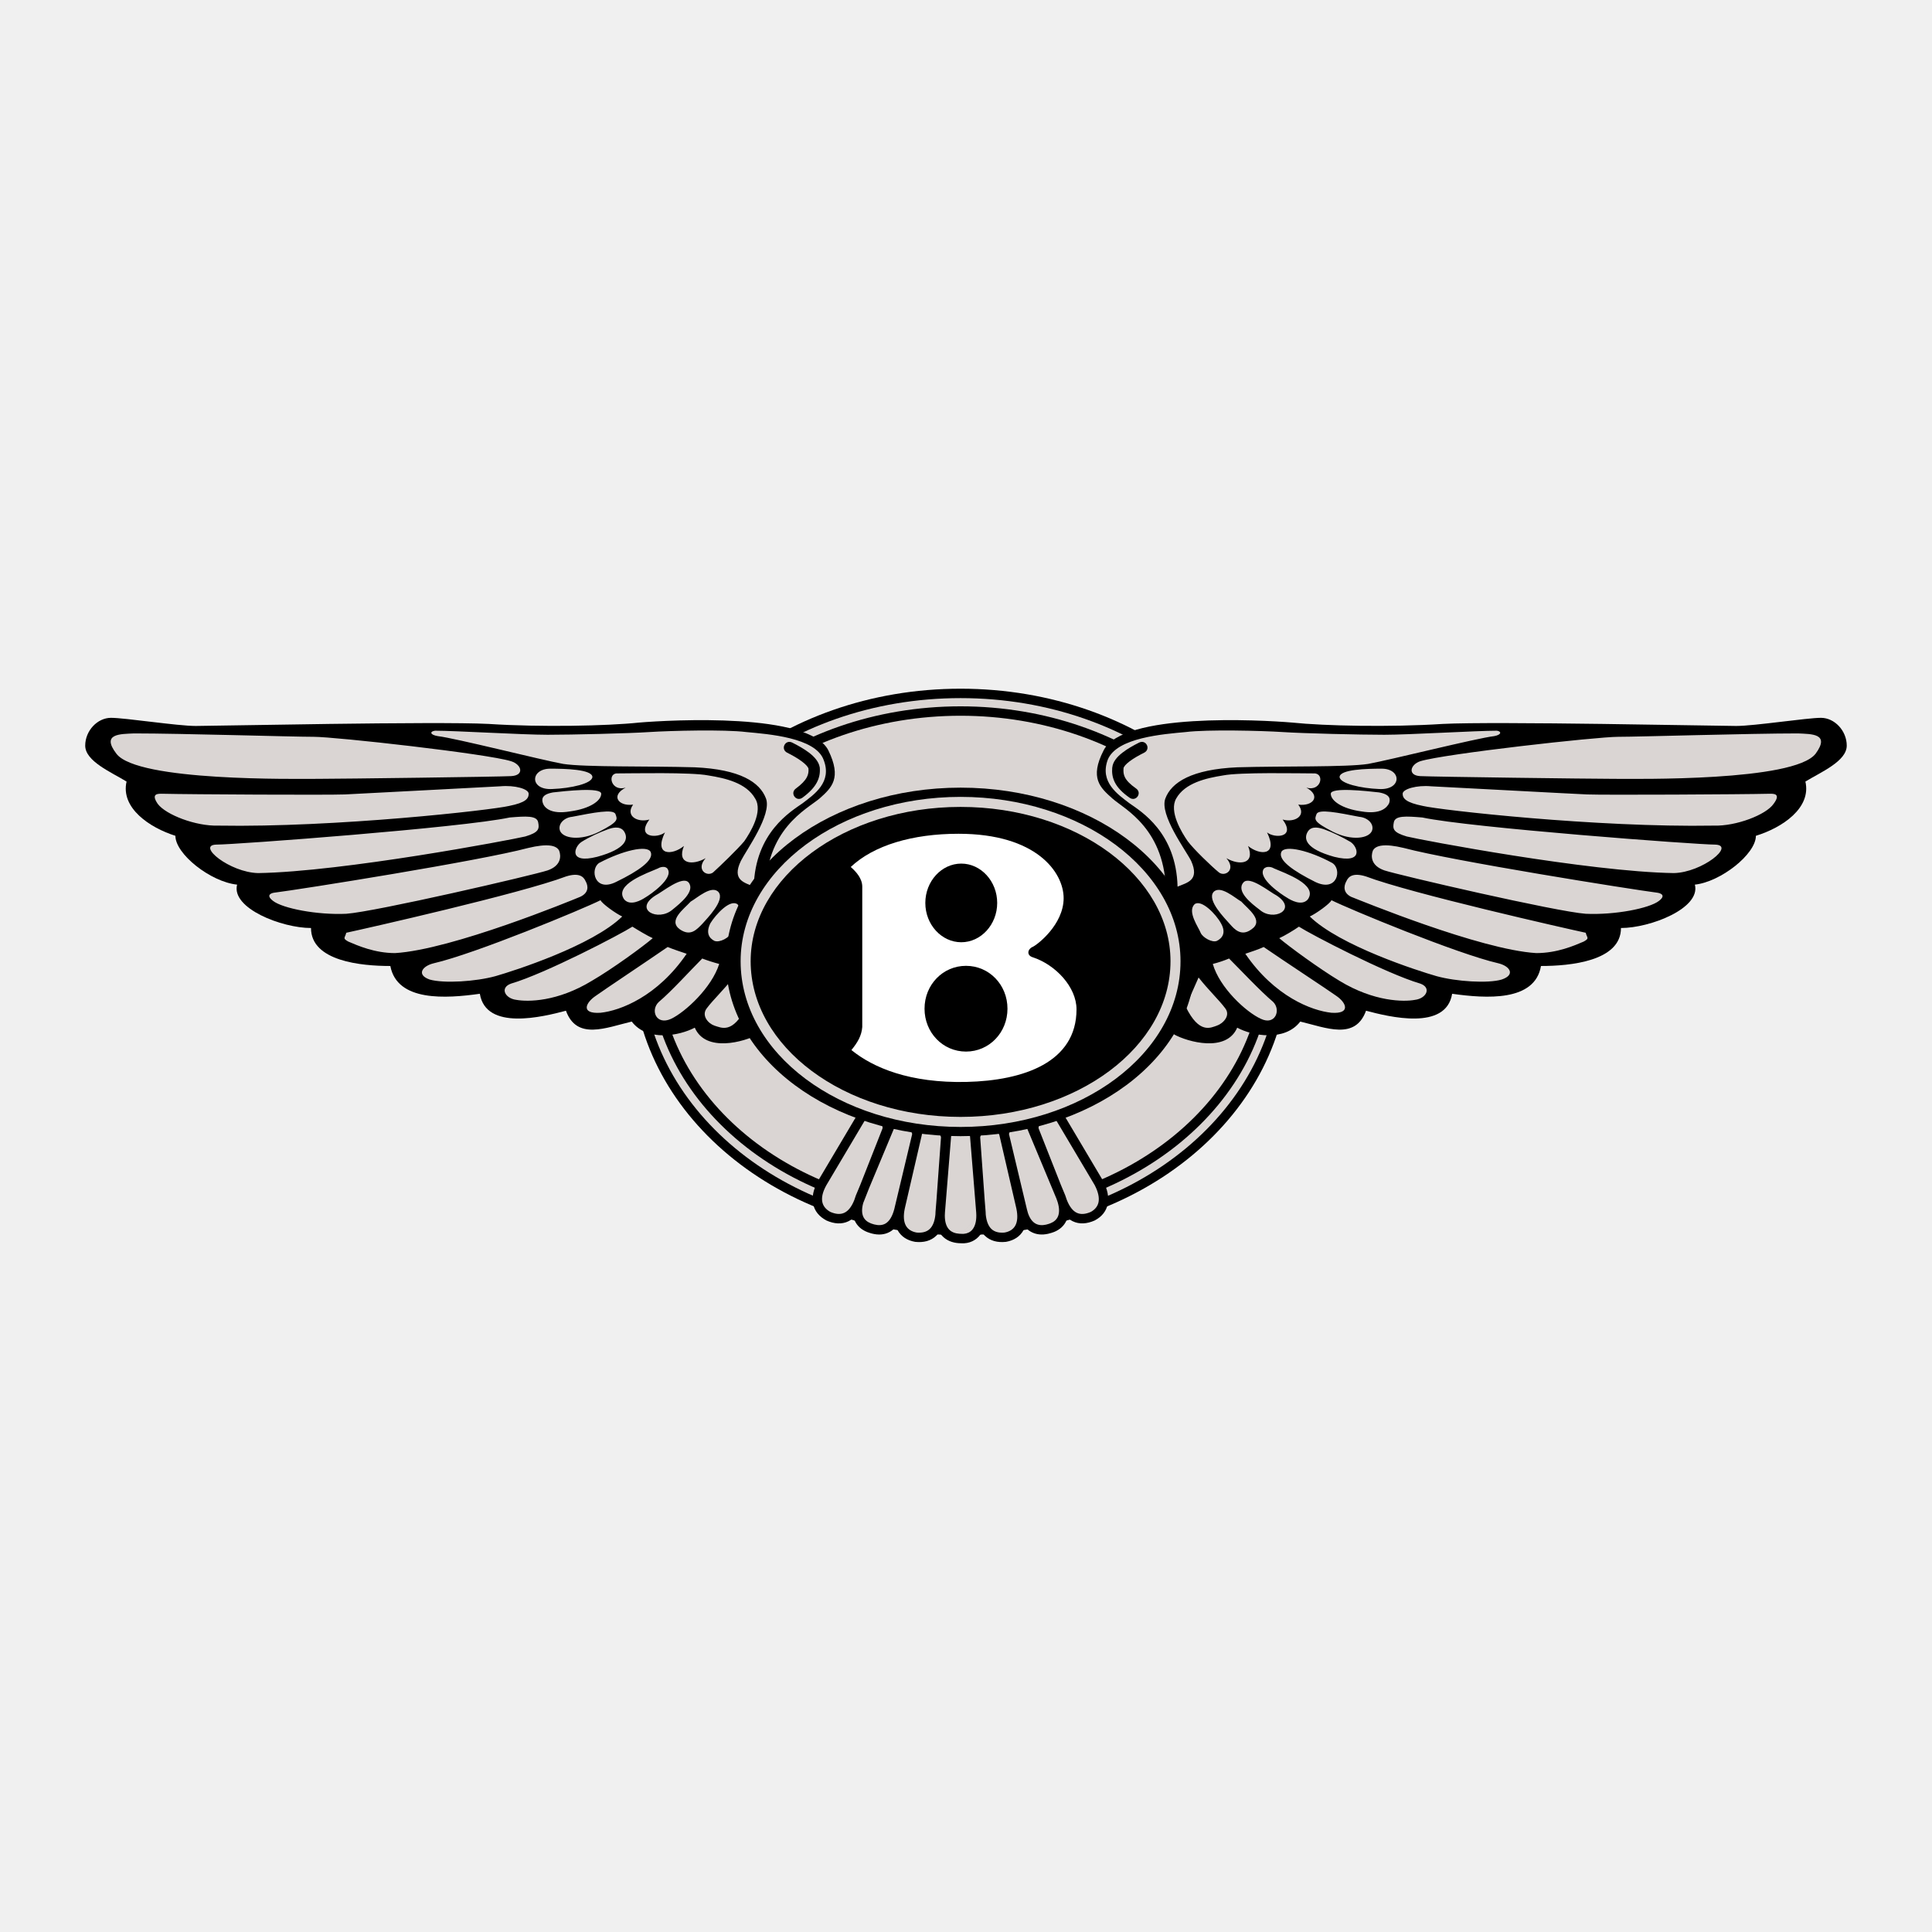
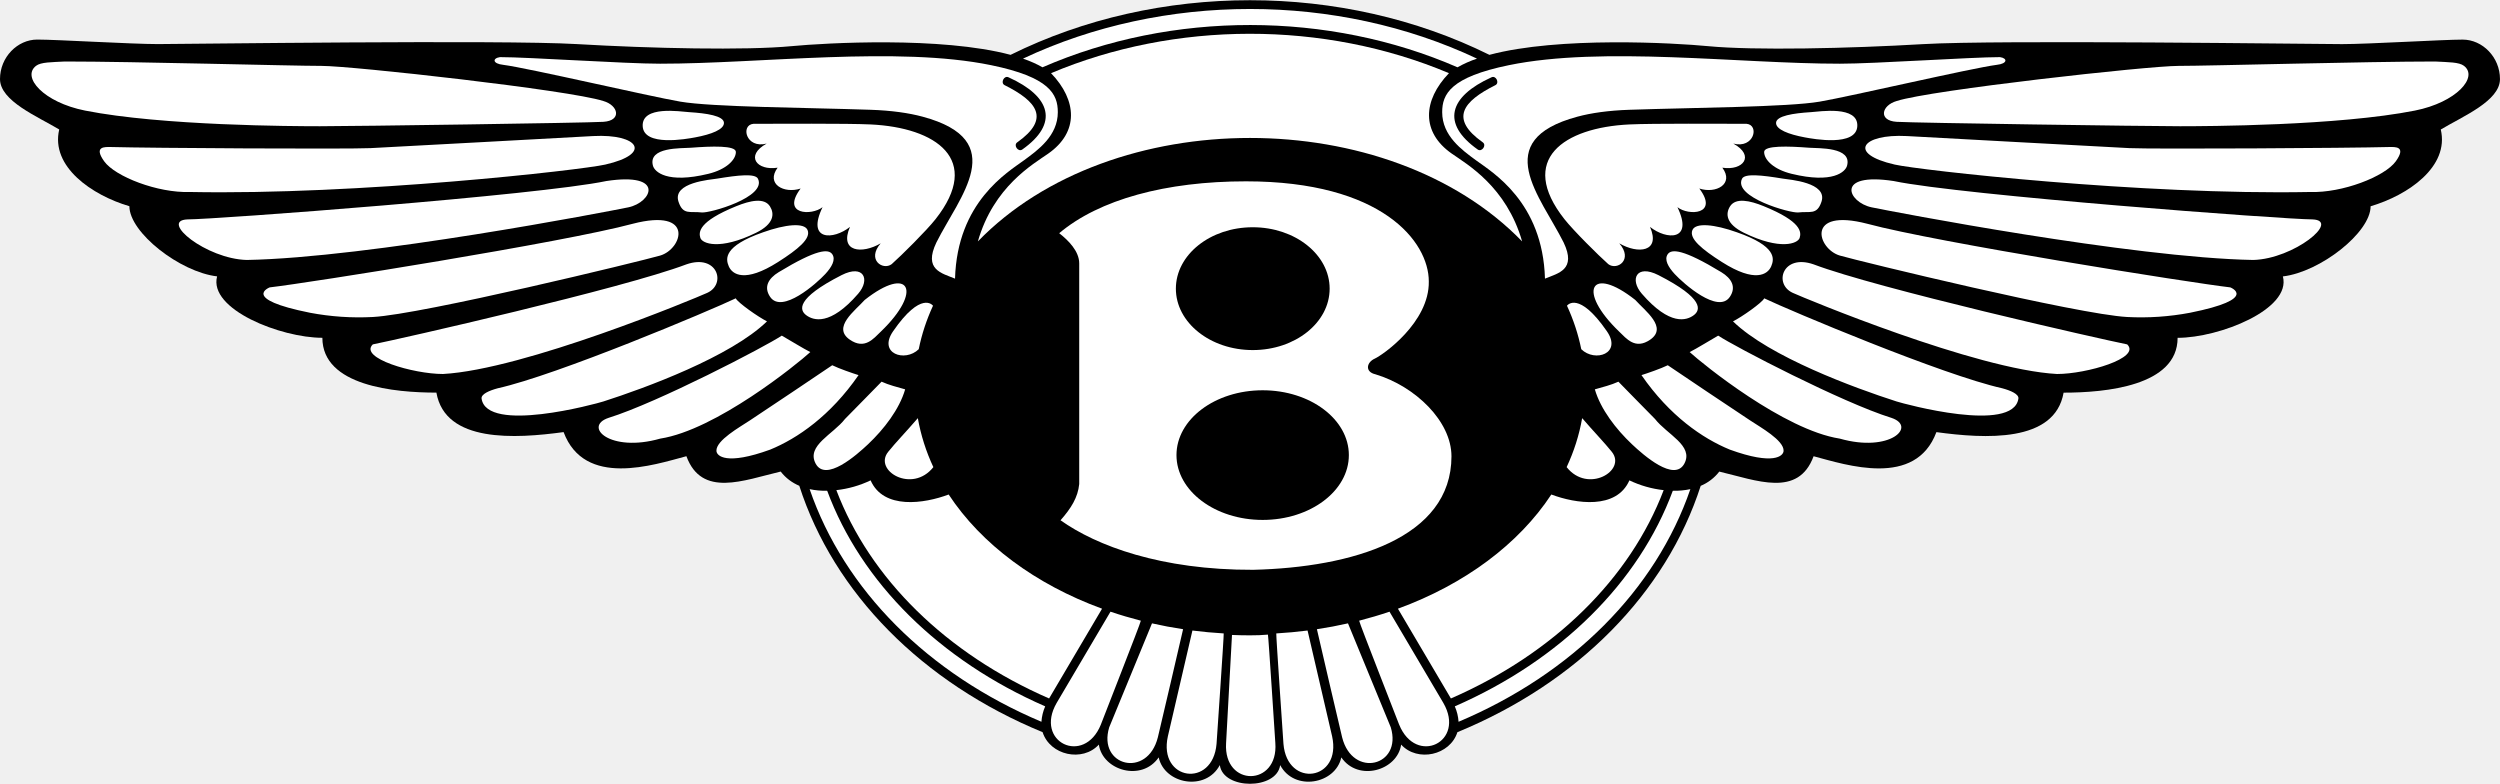
- <svg xmlns="http://www.w3.org/2000/svg" width="2500" height="2500" viewBox="0 0 192.756 192.756">
-   <path d="M118.955 115.26c-5.914 4.922-14.082 7.969-23.118 7.969s-17.204-3.047-23.118-7.969c-5.947-4.949-9.62-11.797-9.62-19.357 0-7.525 3.673-14.337 9.62-19.262 5.914-4.897 14.083-7.929 23.118-7.929 9.036 0 17.204 3.031 23.118 7.929 5.947 4.925 9.619 11.737 9.619 19.262 0 7.56-3.672 14.408-9.619 19.357" />
-   <path fill="#dad5d3" d="M95.837 122.289c8.808 0 16.763-2.965 22.517-7.752 5.738-4.777 9.281-11.369 9.281-18.635 0-7.232-3.541-13.79-9.277-18.54-5.754-4.764-13.709-7.711-22.521-7.711-8.811 0-16.767 2.948-22.52 7.711-5.736 4.75-9.278 11.308-9.278 18.54 0 7.266 3.543 13.857 9.282 18.635 5.753 4.787 13.708 7.752 22.516 7.752" />
-   <path d="M95.837 120.529c8.317 0 15.862-2.77 21.321-7.25 5.424-4.453 8.785-10.596 8.785-17.377 0-6.721-3.367-12.835-8.803-17.272-5.457-4.455-12.994-7.22-21.304-7.22-8.334 0-15.865 2.76-21.312 7.207-5.436 4.437-8.794 10.557-8.794 17.285 0 6.789 3.352 12.938 8.778 17.391 5.448 4.473 12.986 7.236 21.329 7.236m21.915-6.527c-5.621 4.615-13.377 7.467-21.915 7.467-8.564 0-16.312-2.848-21.923-7.453-5.639-4.627-9.123-11.031-9.123-18.113 0-7.022 3.492-13.399 9.143-18.012 5.609-4.579 13.349-7.42 21.903-7.42 8.528 0 16.276 2.847 21.896 7.434 5.648 4.612 9.15 10.982 9.15 17.998 0 7.074-3.494 13.472-9.131 18.099" />
-   <path d="M82.425 121.75c-.666-.355-1.167-.91-1.31-1.684-.115-.631.018-1.389.512-2.273l.006-.008 3.849-6.484c.196-.373.589-.578 1.015-.66.488-.094 1.059-.023 1.363.131.29.145.679.514.911.939a2 2 0 0 1 .424-.215c.478-.172 1.065-.178 1.376-.074h.002c.289.098.723.412 1.012.797a2 2 0 0 1 .143-.096 2.95 2.95 0 0 1 1.334-.387l.077.006c.312.053.849.33 1.213.713l.023.025q.077-.077.162-.146v-.002c.409-.33.982-.529 1.299-.529s.89.199 1.3.529v.002q.085.07.16.146l.023-.025c.365-.383.902-.66 1.215-.713v.002-.002.002c.008-.002.078-.008.076-.008.297 0 .859.115 1.297.383q.087.053.168.115c.289-.393.732-.715 1.023-.812h.002c.312-.104.898-.098 1.377.074.15.055.295.127.424.215.23-.424.621-.795.91-.939h.002c.285-.152.859-.223 1.35-.129.43.082.832.287 1.027.658l3.85 6.484.012.021c.463.891.59 1.65.475 2.281-.141.76-.617 1.311-1.279 1.662l-.031.018c-.766.34-1.525.404-2.207.07a2.3 2.3 0 0 1-.51-.342q-.038.13-.088.25c-.244.564-.697.957-1.285 1.184v-.002a2 2 0 0 1-.213.072v.002a4 4 0 0 1-.346.094c-.611.137-1.203.086-1.719-.205a2.2 2.2 0 0 1-.586-.482 2 2 0 0 1-.123.283c-.363.693-1.004 1.072-1.758 1.205l-.033.004c-.814.086-1.549-.088-2.1-.621a2.3 2.3 0 0 1-.283-.336 2.13 2.13 0 0 1-1.747 1.096 2.4 2.4 0 0 1-.34 0q-.13 0-.229-.008h-.002c-.662-.047-1.243-.281-1.667-.748a2.2 2.2 0 0 1-.264-.357 2.4 2.4 0 0 1-.295.354c-.549.533-1.284.707-2.099.621l-.033-.004c-.755-.133-1.396-.512-1.757-1.205a2.4 2.4 0 0 1-.134-.311 2.2 2.2 0 0 1-.605.512c-.539.307-1.154.344-1.798.178a6 6 0 0 1-.223-.064q0-.002-.002-.002h-.001a3 3 0 0 1-.225-.076c-.586-.225-1.04-.617-1.284-1.182a2 2 0 0 1-.091-.248q-.242.211-.507.34c-.682.334-1.441.27-2.208-.07z" />
-   <path fill="#dad5d3" d="m85.24 119.711.002-.01a5 5 0 0 1 .144-.424l.006-.014.442-1.059 2.192-5.561.009-.021c.05-.111.009-.271-.07-.428-.136-.273-.364-.504-.523-.584-.153-.076-.472-.105-.768-.049-.172.033-.319.09-.361.176l-.017.029-3.85 6.484c-.378.676-.487 1.221-.409 1.645.082.449.388.787.8 1.014.518.229 1.008.283 1.416.084.377-.182.716-.591.987-1.282m1.468-1.166-.58 1.471-.006.016c-.156.566-.142 1.012.002 1.344.136.316.404.541.755.676l.002.002q.073.03.158.053l.017.006q.09.03.176.053c.411.105.79.09 1.101-.086.325-.186.604-.559.805-1.164q.051-.156.088-.293h-.001l1.759-7.373.011-.039c.033-.098-.027-.24-.123-.381-.175-.256-.435-.463-.593-.516-.153-.051-.477-.035-.767.068-.163.059-.298.141-.332.242l-.013.033zm19.132-.34.441 1.059.004.012a5 5 0 0 1 .15.438c.27.689.609 1.098.984 1.281.408.199.898.145 1.414-.084.404-.223.691-.551.771-.99.078-.432-.025-.986-.383-1.676l-3.846-6.477-.016-.029c-.041-.082-.195-.141-.373-.174-.303-.059-.613-.039-.725.027 0 .002-.031.02-.031.02-.16.08-.387.311-.523.582-.08.158-.119.318-.07.43l.01.021zm-7.594 1.572.09 1.119v.002q.01.142.012.277c.068.688.27 1.152.557 1.432.322.312.785.414 1.318.365.477-.084.873-.311 1.084-.715.201-.383.256-.939.092-1.703l-1.689-7.297-.004-.014c-.023-.127-.141-.238-.285-.326a1.8 1.8 0 0 0-.771-.24c-.166.043-.438.201-.648.424-.129.135-.221.285-.209.41l.004.014zm-4.92 1.393q.003-.14.012-.27v-.004l.09-1.113.451-6.258.004-.014c.012-.125-.08-.275-.209-.41-.21-.223-.483-.381-.649-.424a1.9 1.9 0 0 0-.809.246v.002c-.131.08-.233.174-.243.273l-.009.059-1.689 7.297c-.164.764-.109 1.32.092 1.703.21.404.608.631 1.084.715.533.049.997-.053 1.318-.365.289-.281.489-.746.557-1.437m-6.552 1.836q0-.002-.002-.002zm-.002-.002s-.001 0 0 0m16.003-10.016-.002-.002zm-.002-.002v-.002zm2.641 6.631-2.906-6.961-.014-.033c-.033-.102-.168-.184-.332-.242-.289-.104-.613-.119-.766-.068h-.002c-.158.053-.416.26-.592.516-.096.141-.156.283-.123.381l.012.039 1.758 7.373v.008q.044.198.109.393c.18.539.441.877.75 1.051.303.172.668.197 1.057.109q.112-.025.256-.072l.016-.004zm-.777 2.488q.078-.02.154-.053l.002-.002c.352-.135.619-.359.756-.676.148-.344.16-.811-.018-1.41a4 4 0 0 0-.115-.342l-.002-.006.002.006zm-7.235-.601q.015-.244-.006-.535l-.609-7.51v-.035c0-.121-.104-.25-.241-.361h-.001c-.247-.199-.555-.32-.708-.32s-.461.121-.708.32h-.001c-.137.111-.241.24-.241.361v.035l-.609 7.51a5 5 0 0 0-.013.312c0 .641.154 1.088.412 1.371.246.271.61.41 1.039.439q.109.008.19.008h.025zM95.93 123.1q.11.006.223 0c.326-.023.618-.15.831-.389.231-.258.385-.656.418-1.205v-.002.002zm-7.03-10.116v.002l-.001.002z" />
-   <path fill-rule="evenodd" d="M75.61 103.209c-1.353.744-5.208 1.826-6.292-.678-1.556.812-4.735 1.422-6.291-.609-2.57.609-5.479 1.895-6.562-1.082-2.3.609-7.982 2.029-8.591-1.691-3.382.475-8.253.812-8.93-2.772-2.909 0-7.915-.474-7.915-3.789-2.909 0-7.982-1.962-7.374-4.329-2.639-.271-6.156-3.044-6.156-4.871-2.571-.812-5.479-2.773-4.871-5.412-1.556-.947-4.126-2.03-4.126-3.585 0-1.488 1.218-2.773 2.571-2.773 1.42 0 6.629.812 8.456.812s24.015-.474 29.224-.203c5.209.338 11.838.203 15.018-.136 3.247-.27 16.979-1.014 18.874 2.774 1.353 2.773.338 3.721-.879 4.803-1.285 1.083-5.412 3.045-5.412 9.539 0 6.425.813 9.807-.744 14.002" clip-rule="evenodd" />
-   <path fill="#dad5d3" fill-rule="evenodd" d="M13.375 73.173c4.735 0 15.762.338 17.927.338s17.318 1.691 19.686 2.435c1.082.339 1.353 1.421 0 1.488-1.286.068-16.912.271-19.212.271s-18.062.271-20.159-2.503c-1.557-2.029.405-1.962 1.758-2.029M73.581 90.22c-.744-.542-2.165 1.014-2.706 1.894-.473.947-.135 1.488.406 1.759.541.203 1.488-.338 1.691-.812.203-.541 1.353-2.097.609-2.841m-.406 7.305c-1.015 1.285-2.029 2.232-2.639 3.045-.608.744.135 1.555.744 1.758.677.203 1.827.881 3.18-1.893zm-4.262-7.575c-.676.744-2.3 1.894-1.083 2.773 1.083.744 1.691 0 2.232-.541.474-.541 2.3-2.368 1.624-3.18-.676-.744-2.164.609-2.773.948m-3.517-.609c-2.232 1.42.271 2.638 1.691 1.42.744-.609 2.3-1.827 1.624-2.706-.609-.744-2.639.947-3.315 1.286m.27-2.707c-1.083.474-4.464 1.624-3.382 3.112.609.677 1.691.068 2.097-.203.474-.271 2.841-1.894 2.232-2.841-.202-.338-.744-.203-.947-.068m-5.885-.541c-.947.609-.474 2.977 1.691 1.895 2.232-1.083 3.788-2.165 3.45-2.977-.339-.744-2.841-.136-5.141 1.082m.947-3.382c-.947.338-1.962.811-2.706 1.285s-1.353 2.232 1.556 1.488c2.977-.812 3.112-1.827 2.706-2.503s-1.353-.338-1.556-.27m-3.653-1.217c-.744.067-1.42.676-1.217 1.353.27.812 2.029 1.083 3.923.135 1.962-1.015 1.827-1.217 1.624-1.759s-2.233-.136-4.33.271m-1.894-2.436c-1.15.203-1.15.676-1.015 1.083.135.405.744 1.149 2.706.812 2.029-.271 3.112-1.083 3.112-1.759s-3.586-.272-4.803-.136m-.271-2.368c-2.03 0-2.097 2.165.203 2.03 1.826-.067 3.991-.542 3.991-1.217-.067-.745-2.706-.813-4.194-.813m6.562.474c1.624 0 7.509-.135 9.2.203 1.691.271 3.789.744 4.668 2.3.812 1.286-.474 3.383-1.083 4.262-.676.812-2.436 2.503-3.111 3.112-.609.474-1.759-.271-.744-1.421-1.286.745-2.909.609-2.165-1.218-1.15.947-3.044 1.015-1.894-1.353-.744.609-2.909.541-1.556-1.285-1.15.338-2.435-.338-1.623-1.488-1.421.203-2.3-.879-.745-1.691-1.42.405-1.827-1.286-.947-1.421M43.41 72.902c2.029 0 8.727.406 11.229.406 2.435 0 8.118-.135 10.147-.271 2.097-.136 7.509-.271 9.674 0 2.165.203 6.9.541 7.712 2.773.879 2.232-.947 3.45-2.097 4.33-1.15.812-4.735 2.909-4.871 8.321-.879-.406-2.232-.609-1.285-2.571.541-1.082 3.111-4.6 2.503-6.224s-2.571-2.908-7.104-3.112c-4.532-.135-10.891 0-13.123-.337-2.232-.406-10.756-2.571-12.515-2.774-.811-.135-.811-.473-.27-.541m26.653 22.73c-1.217 1.218-3.044 3.247-4.329 4.329-.879.812-.271 2.367 1.218 1.691 1.42-.676 4.059-3.111 4.803-5.479a17 17 0 0 1-1.692-.541m-3.45-1.15c-1.961 1.353-6.426 4.329-7.17 4.87-1.015.678-1.556 1.826.474 1.691 1.961-.203 5.682-1.623 8.591-5.885-.406-.135-1.421-.473-1.895-.676m-3.517-2.029c-1.15.744-8.659 4.667-12.109 5.682-1.15.406-.609 1.488.541 1.623 1.15.203 4.059.203 7.509-1.895 2.097-1.217 5.141-3.449 6.088-4.261-.474-.203-1.488-.811-2.029-1.149m-3.179-2.639c-1.759.879-12.515 5.344-16.642 6.292-1.15.271-1.759 1.15-.406 1.623 1.42.406 4.6.203 6.562-.338 1.894-.541 9.673-3.044 12.649-5.953-.608-.271-2.029-1.286-2.163-1.624m-25.369 3.247c1.894-.406 17.453-3.923 21.918-5.615 1.285-.406 1.759 0 1.961.474.271.474.338 1.15-.541 1.556-.812.338-12.786 5.276-18.468 5.614-2.029 0-3.721-.744-4.668-1.149-.607-.339-.337-.339-.202-.88M27.31 89.07c2.706-.338 20.565-3.18 25.368-4.464 1.962-.474 2.841-.271 3.112.27.203.542.203 1.489-1.15 1.962-1.42.474-17.183 4.127-20.091 4.33-2.909.135-6.359-.542-7.306-1.285-.88-.677.067-.813.067-.813m-5.75-4.803c1.962 0 24.556-1.691 29.291-2.706 1.624-.135 2.706-.203 2.841.473.135.677.068 1.015-1.285 1.421-1.42.338-18.197 3.518-26.653 3.653-2.841-.067-6.156-2.774-4.194-2.841m-5.344-5.074c2.773.068 16.574.135 18.197.068 1.556-.068 14.071-.744 15.491-.812 1.488-.135 2.841.271 2.841.744s-.271.879-1.962 1.217c-1.691.406-17.25 2.165-29.021 1.962-2.232.067-5.209-1.083-6.021-2.165-.743-1.082.069-1.014.475-1.014m62.323-4.095c-.701-.351-.199-1.359.502-1.009.569.285 1.177.625 1.663.994.559.424.977.907 1.074 1.441l.011.053c.042.504-.024.994-.305 1.513-.259.478-.7.963-1.415 1.49-.631.465-1.295-.443-.665-.907.57-.42.908-.781 1.088-1.115.156-.288.193-.575.17-.877-.062-.202-.31-.447-.642-.699-.425-.325-.969-.628-1.481-.884" clip-rule="evenodd" />
-   <path fill-rule="evenodd" d="M117.146 103.209c1.354.744 5.209 1.826 6.291-.678 1.488.812 4.734 1.422 6.291-.609 2.57.609 5.479 1.895 6.562-1.082 2.299.609 7.982 2.029 8.59-1.691 3.383.475 8.254.812 8.863-2.772 2.908 0 7.982-.474 7.982-3.789 2.908 0 7.98-1.962 7.373-4.329 2.57-.271 6.088-3.044 6.088-4.871 2.639-.812 5.547-2.773 4.939-5.412 1.555-.947 4.125-2.03 4.125-3.585 0-1.488-1.217-2.773-2.57-2.773-1.42 0-6.629.812-8.455.812-1.828 0-24.084-.474-29.291-.203-5.211.338-11.771.203-15.02-.136-3.178-.27-16.912-1.014-18.805 2.774-1.422 2.773-.34 3.721.879 4.803 1.217 1.083 5.344 3.045 5.344 9.539.002 6.425-.742 9.807.814 14.002" clip-rule="evenodd" />
-   <path fill="#dad5d3" fill-rule="evenodd" d="M179.383 73.173c-4.805 0-15.83.338-17.928.338-2.164 0-17.318 1.691-19.752 2.435-1.016.339-1.287 1.421 0 1.488 1.352.068 16.979.271 19.279.271 2.299 0 17.994.271 20.158-2.503 1.489-2.029-.406-1.962-1.757-2.029M119.176 90.22c.676-.542 2.164 1.014 2.637 1.894.543.947.137 1.488-.404 1.759-.473.203-1.422-.338-1.623-.812-.204-.541-1.354-2.097-.61-2.841m.406 7.305c1.014 1.285 2.029 2.232 2.637 3.045.609.744-.203 1.555-.811 1.758s-1.76.881-3.111-1.893zm4.262-7.575c.676.744 2.299 1.894 1.014 2.773-1.014.744-1.691 0-2.164-.541-.475-.541-2.301-2.368-1.625-3.18.677-.744 2.165.609 2.775.948m3.517-.609c2.164 1.42-.338 2.638-1.691 1.42-.812-.609-2.367-1.827-1.623-2.706.607-.744 2.637.947 3.314 1.286m-.271-2.707c1.082.474 4.465 1.624 3.383 3.112-.609.677-1.691.068-2.098-.203-.473-.271-2.908-1.894-2.299-2.841.27-.338.811-.203 1.014-.068m5.818-.541c1.014.609.541 2.977-1.691 1.895-2.164-1.083-3.721-2.165-3.383-2.977.338-.744 2.842-.136 5.074 1.082m-.881-3.382c.949.338 1.895.811 2.707 1.285.744.473 1.354 2.232-1.623 1.488-2.91-.812-3.045-1.827-2.639-2.503s1.286-.338 1.555-.27m3.586-1.217c.812.067 1.488.676 1.285 1.353-.27.812-2.029 1.083-3.922.135-1.963-1.015-1.828-1.217-1.625-1.759s2.165-.136 4.262.271m1.963-2.436c1.148.203 1.148.676 1.014 1.083-.203.405-.811 1.149-2.773.812-1.961-.271-3.045-1.083-3.045-1.759s3.585-.272 4.804-.136m.27-2.368c2.029 0 2.029 2.165-.27 2.03-1.76-.067-3.924-.542-3.924-1.217.069-.745 2.705-.813 4.194-.813m-6.629.474c-1.623 0-7.51-.135-9.201.203-1.691.271-3.787.744-4.666 2.3-.744 1.286.541 3.383 1.15 4.262.607.812 2.367 2.503 3.111 3.112.607.474 1.758-.271.744-1.421 1.285.745 2.908.609 2.164-1.218 1.15.947 3.045 1.015 1.895-1.353.744.609 2.908.541 1.555-1.285 1.15.338 2.436-.338 1.557-1.488 1.488.203 2.301-.879.812-1.691 1.42.405 1.826-1.286.879-1.421m18.129-4.262c-2.029 0-8.793.406-11.229.406s-8.117-.135-10.148-.271c-2.096-.136-7.508-.271-9.672 0-2.166.203-6.9.541-7.781 2.773-.811 2.232 1.016 3.45 2.166 4.33 1.15.812 4.668 2.909 4.803 8.321.947-.406 2.232-.609 1.354-2.571-.541-1.082-3.18-4.6-2.572-6.224s2.639-2.908 7.172-3.112c4.531-.135 10.891 0 13.055-.337 2.232-.406 10.824-2.571 12.584-2.774.742-.135.742-.473.268-.541m-26.721 22.73c1.219 1.218 3.113 3.247 4.398 4.329.811.812.201 2.367-1.219 1.691-1.488-.676-4.127-3.111-4.803-5.479a11.6 11.6 0 0 0 1.624-.541m3.451-1.15c1.961 1.353 6.494 4.329 7.238 4.87 1.014.678 1.488 1.826-.475 1.691-1.961-.203-5.682-1.623-8.592-5.885.407-.135 1.423-.473 1.829-.676m3.518-2.029c1.148.744 8.658 4.667 12.109 5.682 1.148.406.607 1.488-.543 1.623-1.082.203-4.059.203-7.508-1.895-2.029-1.217-5.074-3.449-6.021-4.261.474-.203 1.488-.811 1.963-1.149m3.246-2.639c1.76.879 12.516 5.344 16.643 6.292 1.148.271 1.758 1.15.338 1.623-1.354.406-4.533.203-6.494-.338-1.895-.541-9.674-3.044-12.65-5.953.608-.271 2.028-1.286 2.163-1.624m25.367 3.247c-1.893-.406-17.451-3.923-21.916-5.615-1.287-.406-1.76 0-1.963.474-.27.474-.338 1.15.475 1.556.879.338 12.852 5.276 18.467 5.614 2.098 0 3.789-.744 4.736-1.149.607-.339.338-.339.201-.88m7.172-3.991c-2.639-.338-20.498-3.18-25.301-4.464-1.961-.474-2.842-.271-3.111.27-.203.542-.203 1.489 1.15 1.962 1.42.474 17.182 4.127 20.09 4.33 2.91.135 6.359-.542 7.307-1.285.881-.677-.135-.813-.135-.813m5.75-4.803c-1.895 0-24.488-1.691-29.225-2.706-1.623-.135-2.705-.203-2.84.473-.137.677-.068 1.015 1.285 1.421 1.354.338 18.129 3.518 26.652 3.653 2.843-.067 6.157-2.774 4.128-2.841m5.412-5.074c-2.773.068-16.574.135-18.197.068-1.623-.068-14.07-.744-15.559-.812-1.422-.135-2.842.271-2.842.744s.338.879 2.029 1.217c1.691.406 17.25 2.165 29.021 1.962 2.232.067 5.209-1.083 5.953-2.165.812-1.082-.067-1.014-.405-1.014m-62.893-5.104c.701-.35 1.203.658.502 1.009-.518.258-1.062.562-1.473.879-.33.256-.566.501-.586.692h.004c-.027.312-.004.605.146.895.172.328.504.682 1.102 1.1.643.449-.006 1.374-.648.924-.756-.53-1.201-1.021-1.453-1.504-.271-.522-.316-1.008-.275-1.507l.006-.004c.049-.552.455-1.05 1.02-1.485.484-.377 1.089-.716 1.655-.999" clip-rule="evenodd" />
-   <path fill-rule="evenodd" d="M95.837 113.355c12.921 0 23.407-7.779 23.407-17.453 0-9.538-10.486-17.318-23.407-17.318s-23.406 7.78-23.406 17.318c0 9.674 10.486 17.453 23.406 17.453" clip-rule="evenodd" />
-   <path fill="#dad5d3" d="M95.837 111.434c5.81 0 11.067-1.756 14.866-4.596 3.754-2.807 6.078-6.674 6.078-10.936 0-4.203-2.332-8.042-6.096-10.833-3.797-2.814-9.047-4.563-14.849-4.563s-11.051 1.749-14.848 4.563c-3.765 2.791-6.095 6.629-6.095 10.833 0 4.262 2.323 8.129 6.078 10.936 3.799 2.84 9.055 4.596 14.866 4.596m15.464-3.793c-3.963 2.963-9.432 4.795-15.464 4.795s-11.5-1.832-15.465-4.795c-4.003-2.994-6.48-7.143-6.48-11.738 0-4.536 2.486-8.657 6.502-11.634 3.963-2.938 9.423-4.764 15.442-4.764s11.479 1.826 15.442 4.764c4.018 2.978 6.502 7.099 6.502 11.634.001 4.595-2.475 8.743-6.479 11.738" />
-   <path fill="#fff" fill-rule="evenodd" d="M106.119 89.611c0-2.57-2.705-6.426-10.485-6.426-4.6 0-8.456 1.15-10.755 3.314.541.474 1.149 1.15 1.149 1.962v14.003c-.067.879-.474 1.555-1.082 2.299 2.165 1.76 5.817 3.314 11.5 3.18 5.683-.135 10.958-1.961 10.958-7.238 0-2.232-2.096-4.465-4.396-5.208-.609-.203-.473-.812 0-1.015s3.111-2.232 3.111-4.871m-9.741 15.305c2.313 0 4.138-1.895 4.138-4.277 0-2.385-1.824-4.278-4.138-4.278s-4.137 1.894-4.137 4.278c0 2.382 1.823 4.277 4.137 4.277m-.473-10.908c1.962 0 3.585-1.759 3.585-3.923s-1.623-3.924-3.585-3.924-3.585 1.759-3.585 3.924c-.001 2.165 1.623 3.923 3.585 3.923" clip-rule="evenodd" />
+ <svg xmlns="http://www.w3.org/2000/svg" width="2500" height="784" viewBox="0 0 140.53 44.046">
+   <path d="M71.961 42.996c.795 1.498 3.107 1.073 3.437-.433.951 1.386 3.153.739 3.363-.719.921 1.004 2.748.602 3.162-.698.006-.019-.006.019 0 0C88.7 38.359 93.66 33.317 95.6 27.298a2.58 2.58 0 0 0 1.045-.801c2.096.493 4.438 1.479 5.301-.863 1.85.493 5.729 1.784 6.903-1.355 2.712.37 6.656.616 7.15-2.219 2.342 0 6.409-.37 6.409-3.082 2.343 0 6.41-1.603 5.917-3.452 2.096-.246 4.932-2.465 4.932-3.944 2.095-.616 4.438-2.219 3.944-4.314 1.232-.74 3.328-1.603 3.328-2.835s-.986-2.219-2.096-2.219-5.301.254-6.78.254c-1.478 0-19.353-.247-23.544 0-4.191.246-9.492.362-12.081.116-1.907-.184-8.404-.556-12.305.487-8.262-4.094-18.653-4.095-26.917 0-3.9-1.042-10.398-.67-12.306-.489-2.589.247-7.889.13-12.081-.116-4.191-.247-22.066 0-23.545 0s-5.67-.254-6.78-.254S0 3.199 0 4.431c0 1.233 2.096 2.096 3.329 2.835-.494 2.096 1.849 3.698 3.944 4.314 0 1.479 2.835 3.698 4.931 3.944-.493 1.85 3.575 3.452 5.917 3.452 0 2.711 4.068 3.082 6.41 3.082.493 2.835 4.438 2.589 7.15 2.219 1.174 3.14 5.054 1.849 6.903 1.355.863 2.343 3.205 1.356 5.301.863.286.372.646.63 1.045.801 1.94 6.02 6.901 11.062 13.677 13.849.005.019-.006-.019 0 0 .414 1.3 2.241 1.702 3.162.698.21 1.458 2.412 2.104 3.363.719.329 1.506 2.642 1.931 3.436.433.189 1.401 3.204 1.401 3.393.001z" />
+   <path d="M48.939 26.99c.725 1.657 3.016 1.312 4.388.795 1.83 2.784 4.874 5.05 8.622 6.419l-2.977 5.046c-5.787-2.521-10.071-6.741-11.959-11.71a5.99 5.99 0 0 0 1.926-.55z" fill="#fff" />
+   <path d="M58.541 40.56c-6.389-2.698-11.085-7.418-13.03-13.076.321.07.654.097.987.091 1.905 5.147 6.304 9.521 12.254 12.118a2.6 2.6 0 0 0-.211.867zM61.884 40.711a.085.085 0 0 1-.003.009c-.947 2.33-3.756.982-2.485-1.218l3.027-5.13c.555.188 1.124.356 1.706.506.012.079-2.212 5.727-2.245 5.833zM65.085 41.436c-.586 2.331-3.396 1.62-2.735-.562l2.406-5.846c.572.13 1.155.24 1.748.329.006.022-1.419 6.079-1.419 6.079zM68.384 41.804c-.209 2.508-3.288 2.073-2.736-.425 0 .002 1.375-5.935 1.38-5.948.578.073 1.164.129 1.759.163.021.054-.401 6.16-.403 6.21zM68.92 41.766c0 .001.328-6.071.333-6.086.576.024 1.427.041 2.02-.019.028.052.41 6.042.416 6.091.186 2.455-2.916 2.505-2.769.014zM2.028 3.687c.276-.211.87-.2 1.621-.242 3.821 0 12.697.247 14.423.247s13.93 1.356 15.84 1.973c.863.247 1.048 1.109 0 1.171-1.048.062-14.076.248-15.925.248-1.434 0-8.893-.025-13.204-.88-2.332-.463-3.584-1.885-2.755-2.517zM6.225 8.252c2.219.062 13.313.124 14.608.062 1.294-.062 11.341-.616 12.512-.678 2.533-.133 3.353.995.678 1.603-1.356.309-13.868 1.726-23.36 1.541-1.788.062-4.191-.863-4.808-1.726-.616-.863.062-.802.37-.802zM10.54 12.321c1.541 0 19.723-1.356 23.545-2.157 3.324-.506 2.574 1.202 1.232 1.479-1.128.233-14.608 2.835-21.449 2.958-2.281-.061-4.931-2.219-3.328-2.28zM15.162 16.142c2.158-.247 16.519-2.527 20.402-3.575 3.512-.91 2.803 1.424 1.541 1.788-1.124.324-13.363 3.303-16.149 3.452a14.781 14.781 0 0 1-3.528-.238c-3.936-.787-2.266-1.427-2.266-1.427zM20.956 19.347c1.541-.308 14.053-3.144 17.628-4.499 1.742-.607 2.266 1.104 1.171 1.602-.678.308-10.293 4.314-14.854 4.561-1.664 0-4.742-.896-3.945-1.664zM41.357 16.758c-1.417.678-10.046 4.315-13.375 5.055-.462.123-.95.327-.911.584.296 1.968 6.422.294 6.847.158 2.356-.755 7.159-2.518 9.196-4.503-.493-.246-1.633-1.047-1.757-1.294zM43.946 18.854c-.924.616-6.965 3.761-9.738 4.623-1.449.483.076 1.973 2.906 1.166 3.128-.485 7.695-4.186 8.435-4.864-.37-.185-1.171-.678-1.603-.925zM46.782 20.519c-1.117.764-3.267 2.192-4.632 3.103-.563.376-1.907 1.119-1.878 1.713.014.284.554.823 3.021-.073 1.534-.628 3.391-1.905 4.968-4.188-.308-.094-1.11-.371-1.479-.555zM49.555 21.443c-.578.578-1.325 1.368-2.056 2.096-.673.868-2.173 1.493-1.657 2.496.559 1.086 2.319-.477 2.953-1.075.896-.847 1.761-1.966 2.086-3.086-.432-.123-.925-.246-1.326-.431z" fill="#fff" />
+   <path d="M28.106 3.199c1.603 0 7.026.37 8.999.37 5.668 0 13.338-1 18.61.083 3.277.673 3.747 1.622 3.747 2.642 0 1.327-1.109 2.124-1.895 2.7-.924.678-3.76 2.342-3.883 6.657-.739-.308-1.787-.493-1.047-2.034 1.291-2.583 4.194-5.729-.771-7.069-.783-.211-1.748-.349-2.927-.389-3.636-.123-8.909-.15-10.697-.458-1.787-.308-8.534-1.884-9.951-2.068-.617-.065-.617-.373-.185-.434z" fill="#fff" />
+   <path d="M42.355 6.947c1.294 0 5.257-.027 6.586.036 3.676.175 6.301 1.966 3.646 5.327-.52.657-1.91 2.034-2.465 2.527-.493.37-1.418-.247-.617-1.171-1.048.616-2.342.493-1.726-.924-.925.74-2.465.801-1.541-1.109-.616.493-2.342.432-1.233-1.048-.924.308-1.972-.247-1.294-1.171-1.171.186-1.849-.678-.616-1.355-1.171.305-1.479-1.051-.74-1.112zM38.739 6.292c-.499-.032-2.664-.384-2.612.783.052 1.168 2.457.727 2.951.635.91-.169 1.637-.447 1.616-.824-.021-.387-.969-.532-1.955-.594zM38.827 8.293c-.526.04-2.417-.053-2.122 1.015.093.336.788 1.016 3.113.451 1.019-.248 1.547-.794 1.547-1.228 0-.379-1.37-.327-2.538-.238zM40.32 10.027c-.374.062-2.542.21-2.179 1.303.254.762.644.521 1.305.6.436.052 3.666-.858 3.161-1.894-.15-.308-1.1-.204-2.287-.009zM41.392 11.576c-2.15.873-2.122 1.464-2.024 1.783.097.32 1.083.715 3.123-.282 1.033-.505 1.046-1.079.792-1.485-.317-.509-1.119-.33-1.891-.016zM42.897 13.044c-2.238.78-2.11 1.492-1.933 1.91.195.462.902.954 2.77-.236 1.128-.718 1.862-1.32 1.661-1.798-.182-.434-1.249-.321-2.498.124zM43.773 15.286c-.587.356-.854.838-.484 1.387.662.984 2.614-.752 3.104-1.283.364-.394.597-.808.391-1.111-.213-.312-.875-.288-3.011 1.007zM47.307 15.453c-2.606 1.329-2.356 1.973-1.993 2.248.401.304 1.346.623 2.926-1.203.693-.8.312-1.676-.933-1.045zM48.608 16.847c-.55.615-1.839 1.542-.841 2.233.841.582 1.334-.057 1.748-.453 2.394-2.303 1.602-3.761-.907-1.78z" fill="#fff" />
+   <path d="M56.472 4.775c1.83.915 2.587 1.887.708 3.215-.23.162.054.565.284.403 2.068-1.46 1.623-2.975-.771-4.059-.252-.126-.472.315-.221.441z" />
+   <path d="M81.59 25.638c0-1.966-2.025-3.932-4.274-4.61-.601-.136-.506-.67-.038-.881.45-.204 3.075-2.034 3.038-4.339 0-2.237-2.626-5.627-10.276-5.627-4.5 0-8.25 1.017-10.5 2.916.524.407 1.125 1.017 1.125 1.695v12.407c-.075.746-.45 1.356-1.051 2.034 2.02 1.434 5.637 2.802 10.83 2.785 5.55-.136 11.146-1.77 11.146-6.38z" fill="#fff" />
+   <ellipse cx="70.42" cy="16.214" rx="4.322" ry="3.452" />
+   <ellipse cx="70.977" cy="25.57" rx="4.845" ry="3.644" />
+   <path d="M51.644 19.617c.169-.841.44-1.658.802-2.443-.021-.031-.662-.851-2.241 1.431-.872 1.259.668 1.766 1.439 1.012zM51.593 23.493c-.65.755-1.263 1.389-1.668 1.895-.846 1.058 1.355 2.362 2.541.858a10.977 10.977 0 0 1-.873-2.753zM81.929 3.771a6.226 6.226 0 0 1 1.096-.488c-7.892-3.72-17.629-3.72-25.52 0 .41.142.778.304 1.095.488 7.308-3.183 16.085-3.155 23.329 0z" fill="#fff" />
+   <path d="M85.562 13.558c-.886-3.082-3.098-4.336-3.956-4.936-1.725-1.205-1.631-2.986-.157-4.521-7.043-2.969-15.408-2.935-22.368 0 1.474 1.535 1.567 3.316-.157 4.521-.858.6-3.071 1.854-3.956 4.936 7.523-7.753 23.071-7.754 30.594 0zM91.591 26.99c-.726 1.657-3.017 1.312-4.388.795-1.83 2.784-4.874 5.05-8.623 6.419l2.978 5.046c5.787-2.521 10.07-6.741 11.96-11.71a5.981 5.981 0 0 1-1.927-.55z" fill="#fff" />
+   <path d="M81.989 40.56c6.389-2.698 11.086-7.418 13.03-13.076a4.28 4.28 0 0 1-.987.091c-1.905 5.147-6.304 9.521-12.254 12.118a2.6 2.6 0 0 1 .211.867zM78.645 40.711l.004.009c.947 2.33 3.756.982 2.485-1.218l-3.027-5.13c-.555.188-1.123.356-1.706.506-.012.079 2.212 5.727 2.244 5.833zM75.444 41.436c.587 2.331 3.396 1.62 2.735-.562 0 0-2.28-5.543-2.406-5.846-.571.13-1.154.24-1.747.329-.006.022 1.418 6.079 1.418 6.079zM72.146 41.804c.209 2.508 3.287 2.073 2.735-.425.001.002-1.374-5.935-1.38-5.948-.578.073-1.165.129-1.759.163-.02.054.402 6.16.404 6.21zM138.502 3.687c-.276-.211-.87-.2-1.621-.242-3.821 0-12.697.247-14.423.247s-13.93 1.356-15.84 1.973c-.863.247-1.048 1.109 0 1.171 1.048.062 14.075.248 15.924.248 1.435 0 8.894-.025 13.204-.88 2.334-.463 3.586-1.885 2.756-2.517zM134.304 8.252c-2.219.062-13.312.124-14.607.062-1.294-.062-11.341-.616-12.512-.678-2.533-.133-3.354.995-.678 1.603 1.355.309 13.868 1.726 23.359 1.541 1.787.062 4.191-.863 4.808-1.726s-.061-.802-.37-.802zM129.99 12.321c-1.541 0-19.723-1.356-23.545-2.157-3.324-.506-2.574 1.202-1.232 1.479 1.128.233 14.607 2.835 21.449 2.958 2.28-.061 4.93-2.219 3.328-2.28zM125.368 16.142c-2.157-.247-16.519-2.527-20.401-3.575-3.512-.91-2.804 1.424-1.541 1.788 1.123.324 13.362 3.303 16.148 3.452a14.781 14.781 0 0 0 3.528-.238c3.936-.787 2.266-1.427 2.266-1.427zM119.574 19.347c-1.541-.308-14.053-3.144-17.628-4.499-1.741-.607-2.266 1.104-1.171 1.602.678.308 10.293 4.314 14.854 4.561 1.664 0 4.742-.896 3.945-1.664zM99.172 16.758c1.417.678 10.047 4.315 13.375 5.055.462.123.95.327.911.584-.296 1.968-6.422.294-6.847.158-2.355-.755-7.159-2.518-9.196-4.503.494-.246 1.634-1.047 1.757-1.294zM96.583 18.854c.924.616 6.965 3.761 9.738 4.623 1.449.483-.076 1.973-2.906 1.166-3.128-.485-7.695-4.186-8.435-4.864.371-.185 1.172-.678 1.603-.925zM93.749 20.519c1.116.764 3.267 2.192 4.632 3.103.563.376 1.907 1.119 1.878 1.713-.014.284-.554.823-3.021-.073-1.534-.628-3.391-1.905-4.968-4.188.307-.094 1.108-.371 1.479-.555zM90.974 21.443c.578.578 1.326 1.368 2.057 2.096.674.868 2.174 1.493 1.657 2.496-.559 1.086-2.319-.477-2.952-1.075-.896-.847-1.762-1.966-2.087-3.086.432-.123.925-.246 1.325-.431z" fill="#fff" />
+   <path d="M112.424 3.199c-1.603 0-7.026.37-8.999.37-5.669 0-13.339-1-18.61.083-3.277.673-3.747 1.622-3.747 2.642 0 1.327 1.108 2.124 1.894 2.7.925.678 3.761 2.342 3.884 6.657.739-.308 1.787-.493 1.048-2.034-1.292-2.583-4.194-5.729.771-7.069.783-.211 1.748-.349 2.928-.389 3.636-.123 8.909-.15 10.696-.458s8.534-1.884 9.951-2.068c.616-.065.616-.373.184-.434z" fill="#fff" />
+   <path d="M98.174 6.947c-1.294 0-5.257-.027-6.586.036-3.676.175-6.301 1.966-3.646 5.327.52.657 1.91 2.034 2.465 2.527.493.37 1.418-.247.616-1.171 1.049.616 2.343.493 1.727-.924.924.74 2.465.801 1.541-1.109.616.493 2.342.432 1.232-1.048.925.308 1.973-.247 1.294-1.171 1.172.186 1.85-.678.616-1.355 1.173.305 1.481-1.051.741-1.112zM101.791 6.292c.499-.032 2.664-.384 2.612.783-.052 1.168-2.457.727-2.951.635-.91-.169-1.637-.447-1.616-.824.021-.387.969-.532 1.955-.594zM101.704 8.293c.525.04 2.417-.053 2.121 1.015-.093.336-.787 1.016-3.112.451-1.02-.248-1.547-.794-1.547-1.228 0-.379 1.369-.327 2.538-.238zM100.209 10.027c.374.062 2.542.21 2.179 1.303-.254.762-.644.521-1.305.6-.436.052-3.666-.858-3.161-1.894.151-.308 1.101-.204 2.287-.009zM99.138 11.576c2.149.873 2.121 1.464 2.024 1.783-.098.32-1.083.715-3.123-.282-1.033-.505-1.047-1.079-.793-1.485.318-.509 1.12-.33 1.892-.016zM97.632 13.044c2.238.78 2.11 1.492 1.933 1.91-.195.462-.902.954-2.771-.236-1.128-.718-1.862-1.32-1.66-1.798.183-.434 1.249-.321 2.498.124zM96.756 15.286c.587.356.854.838.484 1.387-.661.984-2.614-.752-3.104-1.283-.363-.394-.597-.808-.391-1.111.213-.312.876-.288 3.011 1.007zM93.223 15.453c2.606 1.329 2.356 1.973 1.993 2.248-.401.304-1.346.623-2.926-1.203-.693-.8-.312-1.676.933-1.045zM91.921 16.847c.55.615 1.839 1.542.842 2.233-.842.582-1.335-.057-1.748-.453-2.394-2.303-1.602-3.761.906-1.78z" fill="#fff" />
+   <path d="M84.058 4.775c-1.83.915-2.587 1.887-.707 3.215.229.162-.055.565-.285.403-2.067-1.46-1.622-2.975.772-4.059.251-.126.471.315.22.441z" />
+   <path d="M88.886 19.617c-.17-.841-.44-1.658-.803-2.443.021-.031.662-.851 2.241 1.431.873 1.259-.667 1.766-1.438 1.012zM88.936 23.493c.65.755 1.264 1.389 1.669 1.895.846 1.058-1.355 2.362-2.541.858.411-.881.707-1.803.872-2.753z" fill="#fff" />
</svg>
